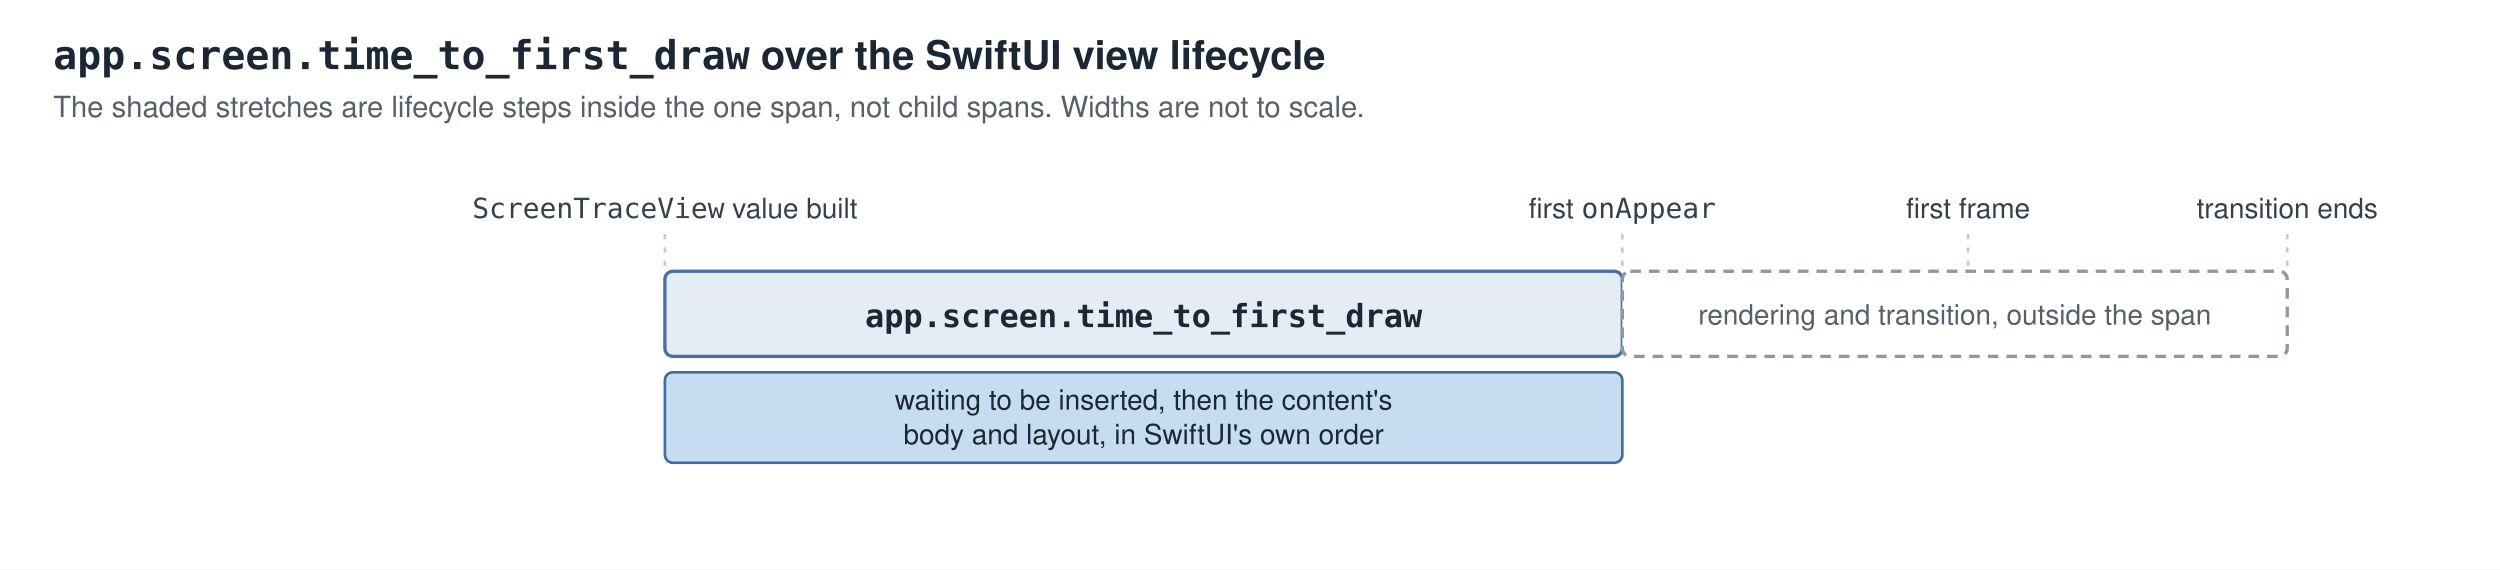
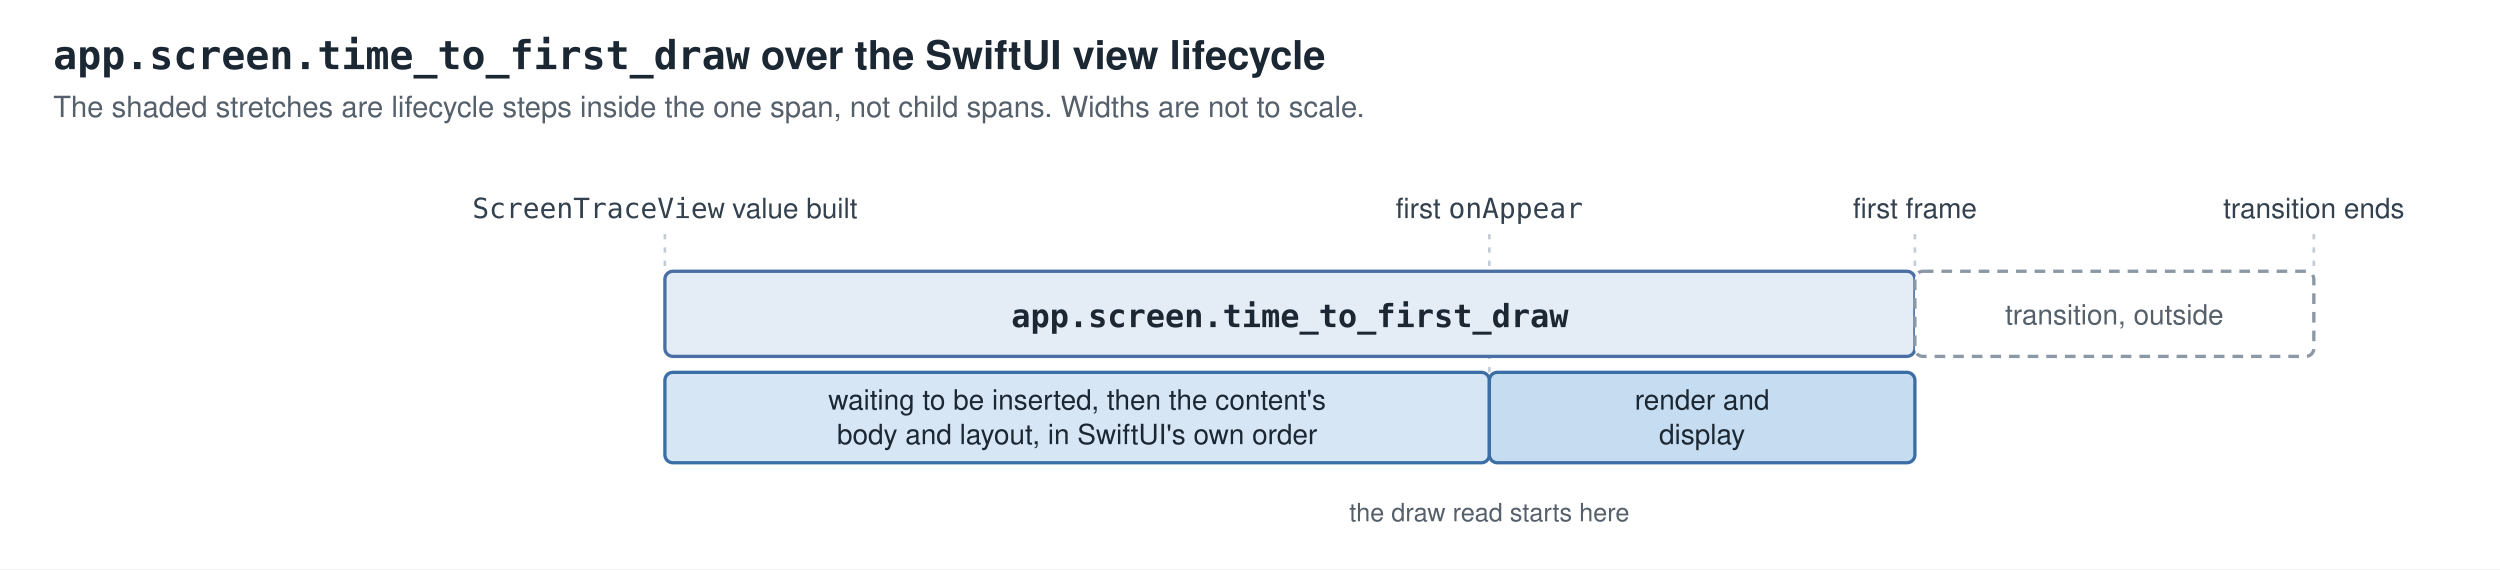
- <svg xmlns="http://www.w3.org/2000/svg" viewBox="0 0 940 214" width="940" height="214" role="img" aria-label="The app.screen.time_to_first_draw span over the SwiftUI view lifecycle">
+ <svg xmlns="http://www.w3.org/2000/svg" viewBox="0 0 940 214" width="940" height="214" role="img" aria-label="The app.screen.time_to_first_draw span over the SwiftUI view lifecycle: from the ScreenTraceView value being built to the first frame after the first onAppear, before the transition ends">
  <rect x="0" y="0" width="940" height="214" fill="#ffffff" />
  <g font-family="-apple-system, BlinkMacSystemFont, Segoe UI, Helvetica, Arial, sans-serif" fill="#1b2733">
    <text x="20" y="26" font-size="15" font-weight="600">
      <tspan font-family="SF Mono, Menlo, Consolas, monospace" font-weight="600">app.screen.time_to_first_draw</tspan> over the SwiftUI view lifecycle</text>
    <text x="20" y="44" font-size="11" fill="#55606b">The shaded stretches are lifecycle steps inside the one span, not child spans. Widths are not to scale.</text>
-     <g font-size="10.5" fill="#33414e" text-anchor="middle">
-       <text x="250" y="82">
-         <tspan font-family="SF Mono, Menlo, Consolas, monospace">ScreenTraceView</tspan> value built</text>
-       <text x="610" y="82">first <tspan font-family="SF Mono, Menlo, Consolas, monospace">onAppear</tspan>
-       </text>
-       <text x="740" y="82">first frame</text>
-       <text x="860" y="82">transition ends</text>
-     </g>
-     <g stroke="#c3ccd5" stroke-width="1" stroke-dasharray="2 3">
-       <line x1="250" y1="88" x2="250" y2="102" />
-       <line x1="610" y1="88" x2="610" y2="102" />
-       <line x1="740" y1="88" x2="740" y2="102" />
-       <line x1="860" y1="88" x2="860" y2="102" />
-     </g>
-     <rect x="250" y="102" width="360" height="32" rx="3" fill="#e4ecf6" stroke="#4a6fa5" stroke-width="1.25" />
-     <text x="430" y="123" font-family="SF Mono, Menlo, Consolas, monospace" font-size="12" font-weight="600" text-anchor="middle">app.screen.time_to_first_draw</text>
-     <rect x="610" y="102" width="250" height="32" rx="3" fill="#ffffff" stroke="#8b98a5" stroke-width="1.25" stroke-dasharray="4 3" />
-     <text x="735" y="122" font-size="10.5" fill="#55606b" text-anchor="middle">rendering and transition, outside the span</text>
-     <rect x="250" y="140" width="360" height="34" rx="3" fill="#c6dcf0" stroke="#3b6ea5" stroke-width="1" />
-     <g font-size="10.5" text-anchor="middle">
-       <text x="430" y="154">waiting to be inserted, then the content's</text>
-       <text x="430" y="167">body and layout, in SwiftUI's own order</text>
-     </g>
+     <text x="250" y="82" font-size="10.5" fill="#33414e" text-anchor="middle">
+       <tspan font-family="SF Mono, Menlo, Consolas, monospace">ScreenTraceView</tspan> value built</text>
+     <line x1="250" y1="88" x2="250" y2="102" stroke="#c3ccd5" stroke-dasharray="2 3" />
+     <text x="560" y="82" font-size="10.5" fill="#33414e" text-anchor="middle">first <tspan font-family="SF Mono, Menlo, Consolas, monospace">onAppear</tspan>
+     </text>
+     <line x1="560" y1="88" x2="560" y2="150" stroke="#c3ccd5" stroke-dasharray="2 3" />
+     <text x="720" y="82" font-size="10.5" fill="#33414e" text-anchor="middle">first frame</text>
+     <line x1="720" y1="88" x2="720" y2="102" stroke="#c3ccd5" stroke-dasharray="2 3" />
+     <text x="870" y="82" font-size="10.5" fill="#33414e" text-anchor="middle">transition ends</text>
+     <line x1="870" y1="88" x2="870" y2="102" stroke="#c3ccd5" stroke-dasharray="2 3" />
+     <rect x="250" y="102" width="470" height="32" rx="3" fill="#e4ecf6" stroke="#4a6fa5" stroke-width="1.25" />
+     <text x="485" y="123" font-size="12" fill="#1b2733" text-anchor="middle" font-weight="600" font-family="SF Mono, Menlo, Consolas, monospace">app.screen.time_to_first_draw</text>
+     <rect x="720" y="102" width="150" height="32" rx="3" fill="#ffffff" stroke="#8b98a5" stroke-width="1.25" stroke-dasharray="4 3" />
+     <text x="795" y="122" font-size="10.5" fill="#55606b" text-anchor="middle">transition, outside</text>
+     <rect x="250" y="140" width="310" height="34" rx="3" fill="#d6e6f4" stroke="#3b6ea5" stroke-width="1.25" />
+     <rect x="560" y="140" width="160" height="34" rx="3" fill="#c6dcf0" stroke="#3b6ea5" stroke-width="1.25" />
+     <text x="405" y="154" font-size="10.5" fill="#1b2733" text-anchor="middle">waiting to be inserted, then the content's</text>
+     <text x="405" y="167" font-size="10.5" fill="#1b2733" text-anchor="middle">body and layout, in SwiftUI's own order</text>
+     <text x="640" y="154" font-size="10.5" fill="#1b2733" text-anchor="middle">render and</text>
+     <text x="640" y="167" font-size="10.5" fill="#1b2733" text-anchor="middle">display</text>
+     <text x="560" y="196" font-size="9.5" fill="#55606b" text-anchor="middle">the draw read starts here</text>
  </g>
</svg>
